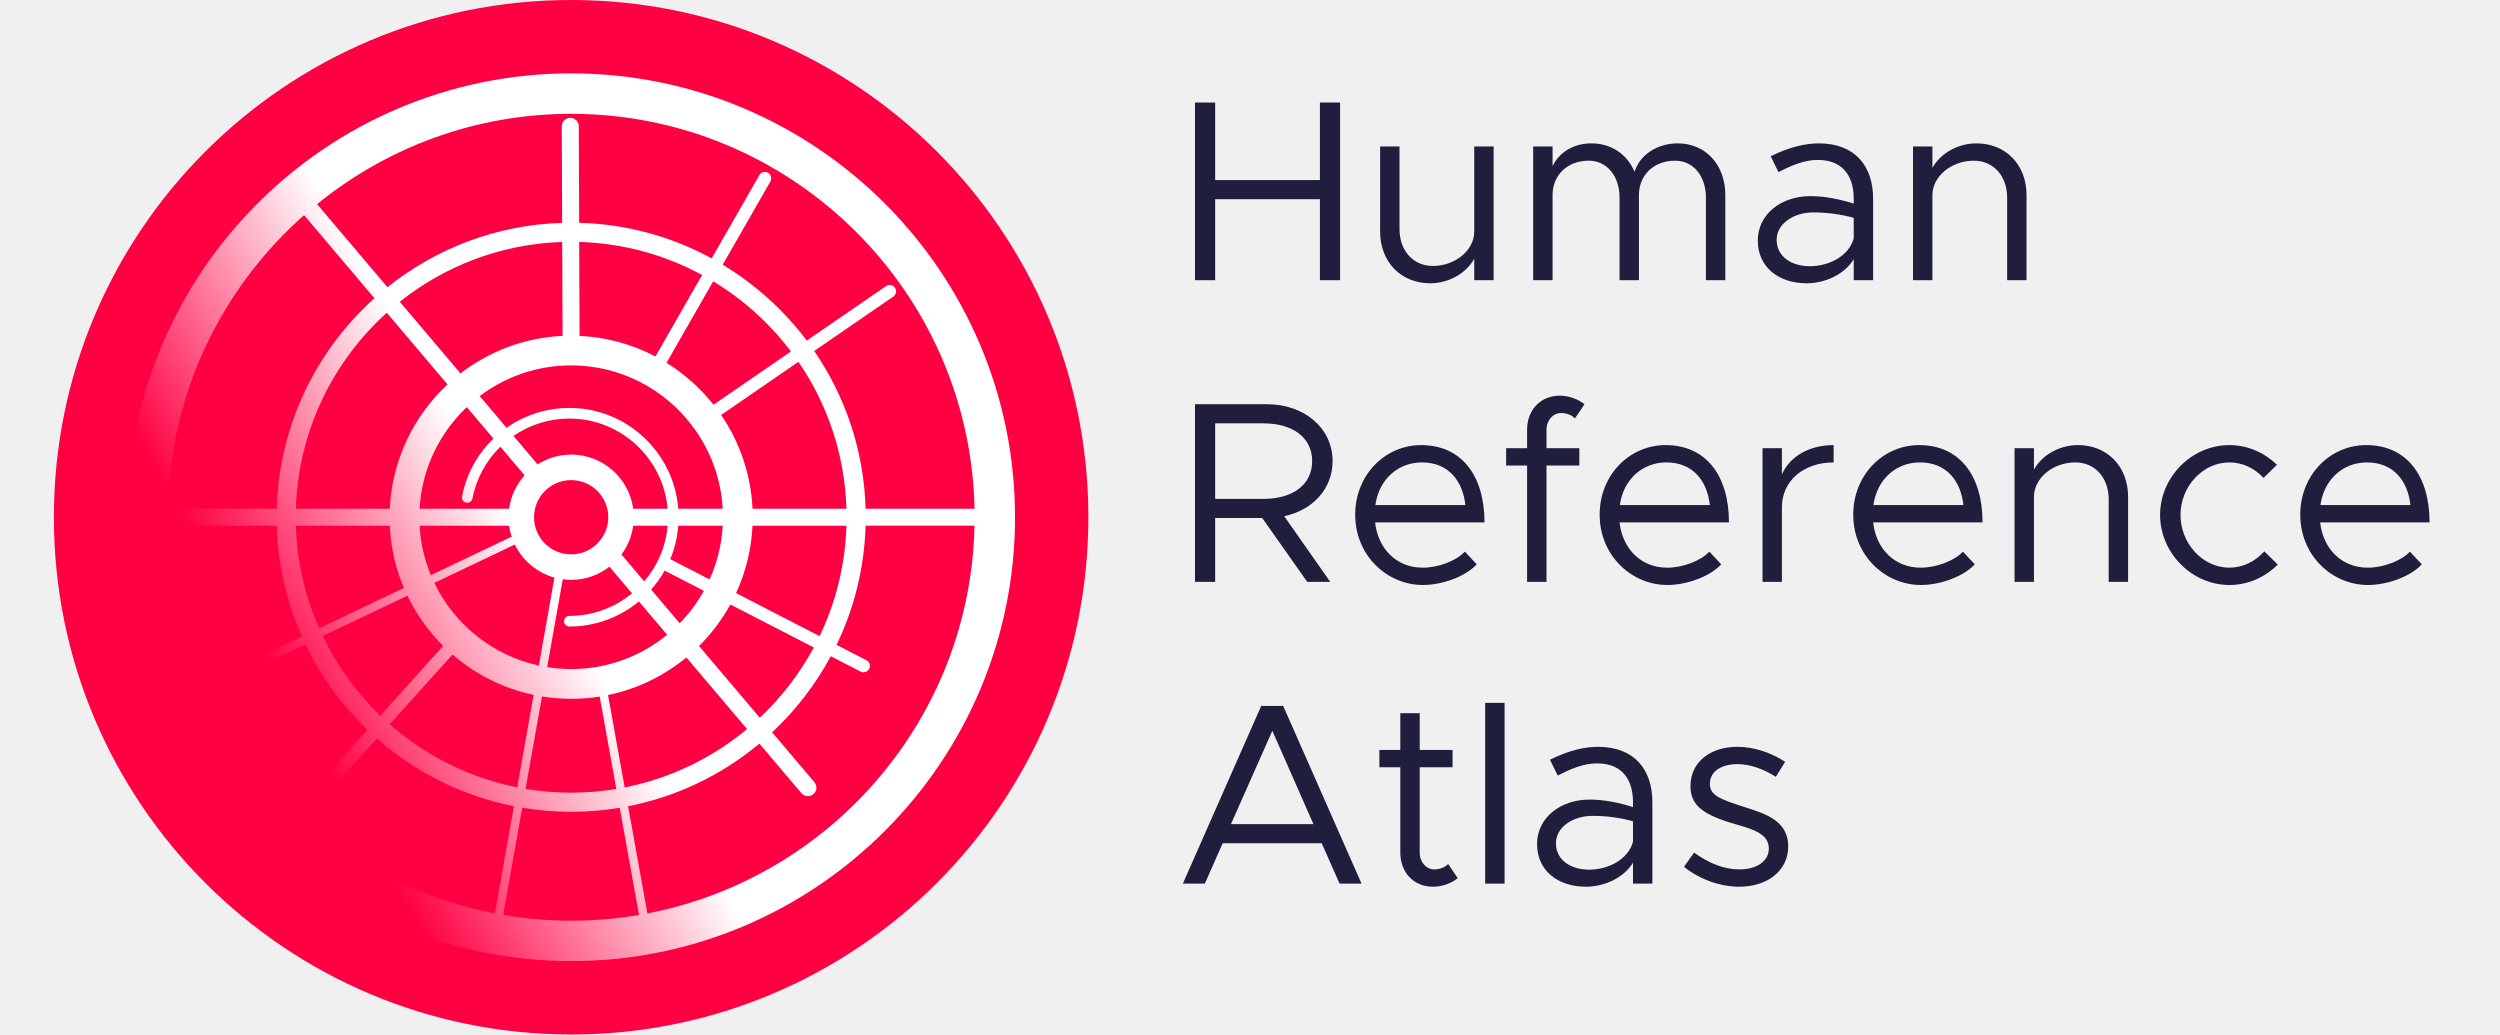
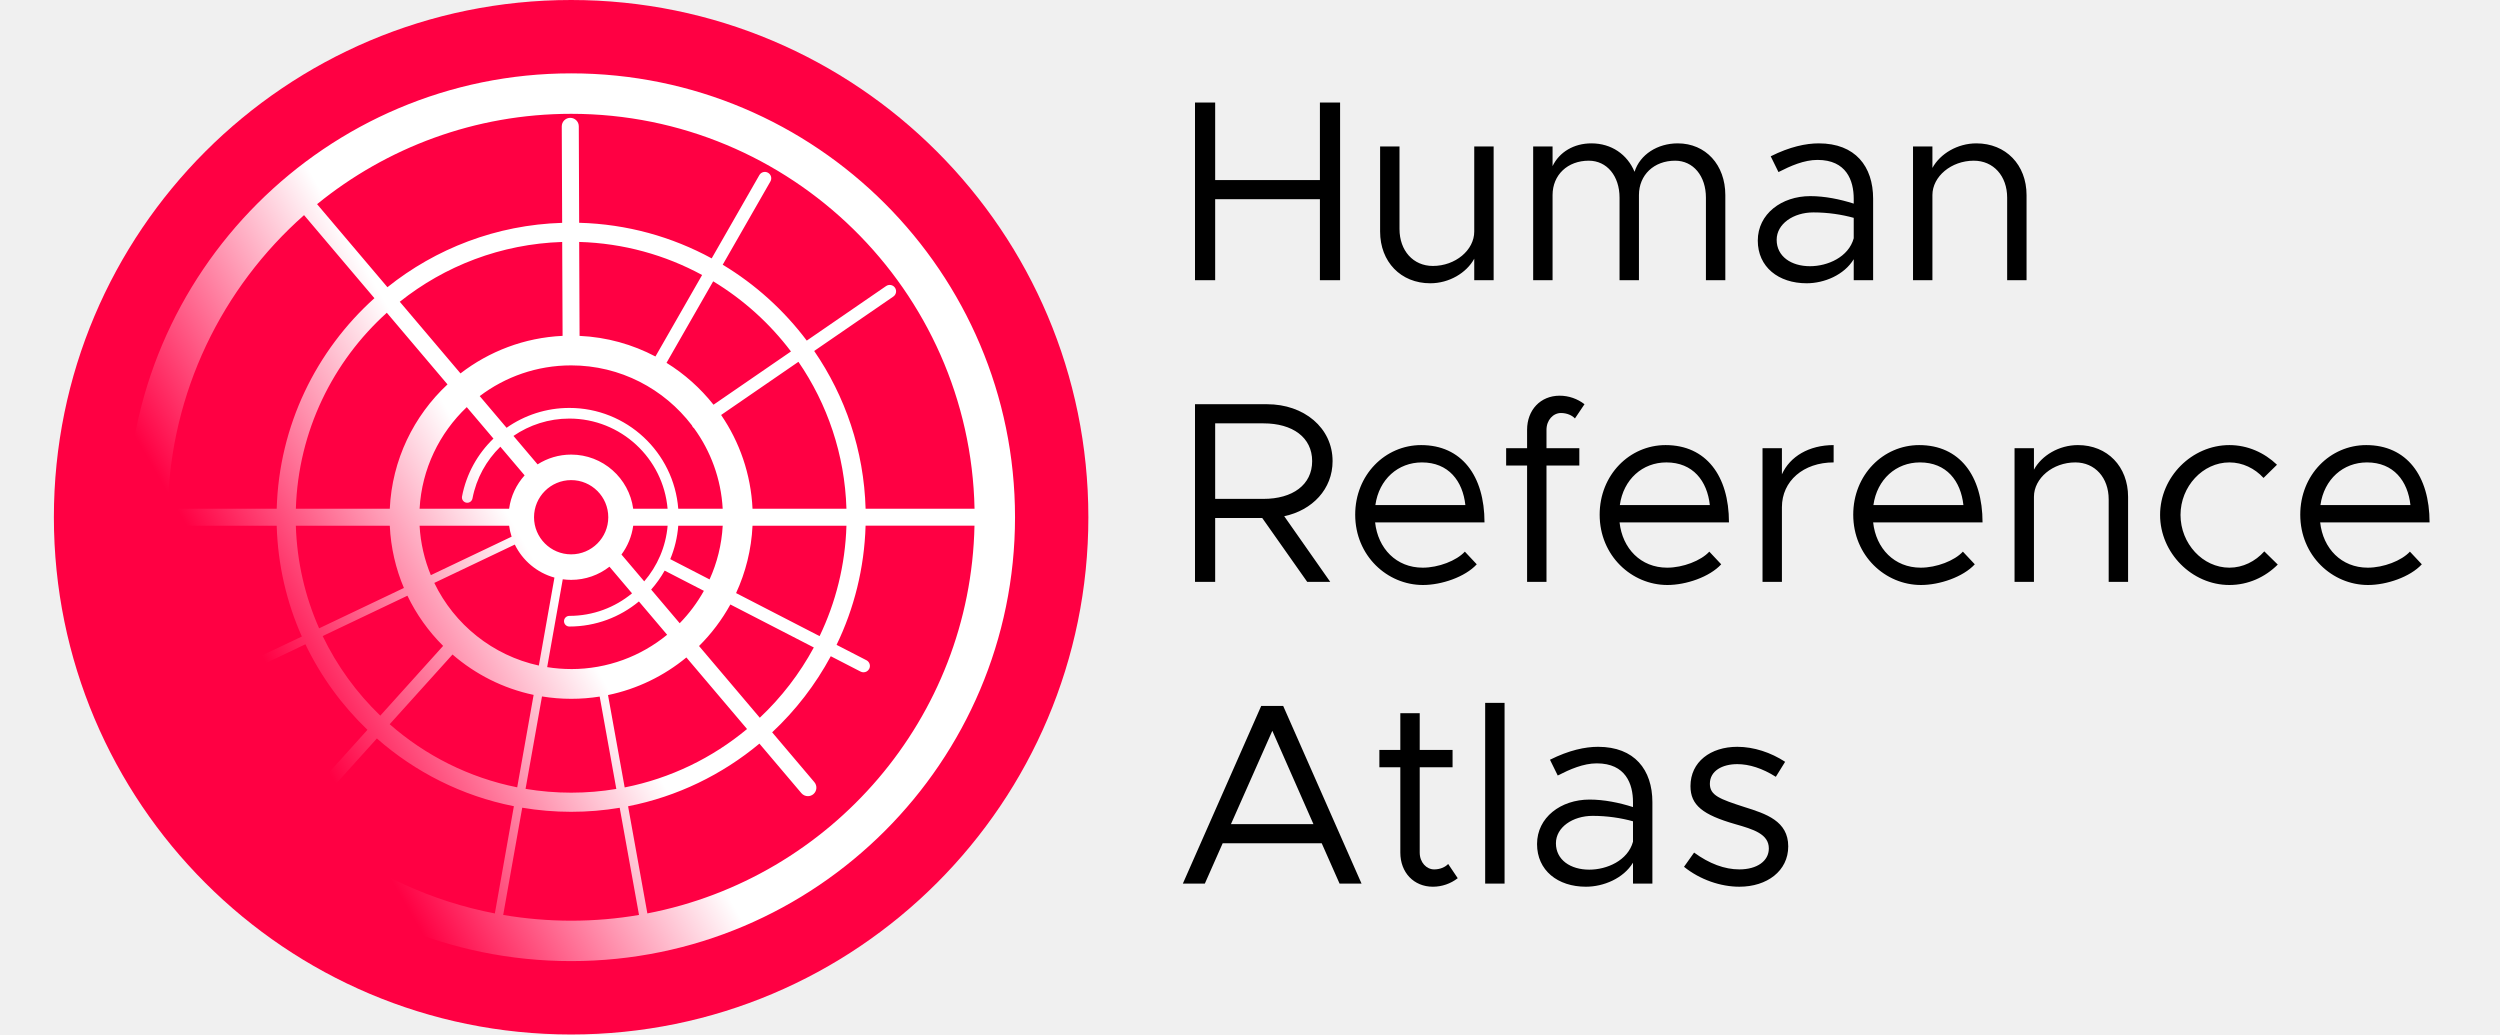
<svg xmlns="http://www.w3.org/2000/svg" width="116" height="48" viewBox="0 0 116 48" fill="none">
  <g clip-path="url(#clip0_5097_23012)">
    <path d="M26.5 48C39.755 48 50.5 37.255 50.5 24C50.5 10.745 39.755 0 26.5 0C13.245 0 2.5 10.745 2.5 24C2.5 37.255 13.245 48 26.5 48Z" fill="#FF0043" />
    <path d="M26.502 3.404C15.145 3.404 5.906 12.644 5.906 24C5.906 35.355 15.146 44.595 26.502 44.595C37.857 44.595 47.097 35.355 47.097 24C47.097 12.644 37.858 3.404 26.502 3.404ZM45.217 23.605H40.164C40.087 20.896 39.217 18.381 37.778 16.285L41.45 13.761C41.586 13.668 41.619 13.483 41.526 13.349C41.434 13.214 41.249 13.181 41.115 13.273L37.434 15.804C36.374 14.394 35.049 13.195 33.534 12.283L35.747 8.419C35.828 8.277 35.779 8.097 35.637 8.016C35.495 7.934 35.315 7.984 35.234 8.125L33.022 11.989C31.185 10.988 29.094 10.396 26.873 10.337L26.856 5.861C26.856 5.644 26.678 5.468 26.461 5.468H26.459C26.241 5.468 26.065 5.647 26.066 5.865L26.084 10.34C23.025 10.433 20.215 11.536 17.977 13.326L14.712 9.473C17.933 6.853 22.038 5.281 26.503 5.281C36.694 5.281 45.008 13.466 45.219 23.607L45.217 23.605ZM35.255 33.303L32.435 29.975C33.007 29.408 33.498 28.759 33.889 28.048L37.761 30.043C37.103 31.261 36.255 32.361 35.255 33.302V33.303ZM14.972 29.513L18.904 27.641C19.322 28.51 19.884 29.297 20.561 29.97L17.645 33.206C16.548 32.15 15.639 30.901 14.972 29.514V29.513ZM7.786 24.394H12.839C12.891 26.219 13.303 27.956 14.005 29.535L9.442 31.708C8.426 29.469 7.84 26.996 7.786 24.394ZM17.948 14.512L20.764 17.836C19.202 19.291 18.191 21.332 18.086 23.605H13.728C13.838 20.003 15.446 16.771 17.948 14.512ZM26.502 31.044C26.123 31.044 25.752 31.013 25.389 30.955L26.112 26.879C26.239 26.896 26.369 26.906 26.5 26.906C27.17 26.906 27.787 26.678 28.279 26.295L29.326 27.531C28.535 28.184 27.521 28.577 26.417 28.577C26.28 28.577 26.17 28.688 26.17 28.824C26.17 28.96 26.28 29.071 26.417 29.071C27.642 29.071 28.768 28.634 29.645 27.907L30.955 29.453C29.741 30.448 28.19 31.045 26.5 31.045L26.502 31.044ZM20.151 27.047L23.887 25.268C24.248 26.01 24.917 26.576 25.726 26.8L25.002 30.882C22.861 30.415 21.08 28.975 20.152 27.048L20.151 27.047ZM21.658 18.891L22.896 20.351C22.165 21.055 21.64 21.981 21.438 23.035C21.413 23.169 21.5 23.298 21.634 23.324C21.768 23.349 21.897 23.262 21.923 23.128C22.103 22.188 22.568 21.361 23.216 20.728L24.342 22.057C23.961 22.479 23.703 23.014 23.623 23.605H19.469C19.572 21.753 20.393 20.092 21.658 18.891ZM29.892 26.975L28.836 25.73C29.121 25.346 29.313 24.89 29.381 24.394H30.978C30.894 25.375 30.499 26.269 29.892 26.975H29.892ZM24.779 24C24.779 23.049 25.551 22.277 26.502 22.277C27.452 22.277 28.224 23.049 28.224 24C28.224 24.95 27.452 25.722 26.502 25.722C25.551 25.722 24.779 24.95 24.779 24ZM29.38 23.605C29.187 22.188 27.971 21.093 26.502 21.093C25.928 21.093 25.395 21.26 24.944 21.547L23.825 20.227C24.568 19.717 25.464 19.422 26.417 19.422C28.807 19.422 30.775 21.265 30.976 23.605H29.379H29.38ZM23.623 24.394C23.646 24.569 23.686 24.738 23.739 24.902L19.991 26.687C19.696 25.974 19.513 25.202 19.469 24.395H23.623V24.394ZM30.214 27.356C30.452 27.087 30.662 26.793 30.84 26.477L32.66 27.415C32.353 27.966 31.975 28.471 31.538 28.918L30.214 27.356ZM31.099 25.945C31.301 25.462 31.429 24.94 31.471 24.394H33.534C33.485 25.278 33.272 26.118 32.924 26.885L31.099 25.944V25.945ZM31.471 23.605C31.269 20.992 29.081 18.928 26.417 18.928C25.343 18.928 24.335 19.267 23.505 19.849L22.259 18.379C23.44 17.485 24.909 16.954 26.5 16.954C28.785 16.954 30.816 18.047 32.104 19.736C32.112 19.759 32.123 19.782 32.138 19.803C32.156 19.829 32.178 19.85 32.202 19.869C32.974 20.93 33.456 22.214 33.533 23.604H31.47L31.471 23.605ZM30.927 16.834L33.092 13.053C34.493 13.9 35.718 15.007 36.701 16.308L33.107 18.779C32.499 18.012 31.762 17.352 30.926 16.835L30.927 16.834ZM30.413 16.541C29.352 15.982 28.159 15.642 26.892 15.585L26.874 11.226C28.933 11.285 30.872 11.834 32.578 12.76L30.412 16.542L30.413 16.541ZM26.103 15.584C24.325 15.667 22.691 16.305 21.367 17.326L18.55 14.002C20.633 12.342 23.244 11.319 26.086 11.227L26.104 15.585L26.103 15.584ZM13.728 24.394H18.086C18.133 25.413 18.362 26.387 18.741 27.281L14.807 29.154C14.159 27.689 13.779 26.082 13.727 24.394H13.728ZM20.997 30.37C22.056 31.286 23.342 31.944 24.76 32.243L23.998 36.532C21.762 36.086 19.733 35.054 18.081 33.604L20.997 30.369V30.37ZM25.148 32.315C25.589 32.387 26.041 32.425 26.502 32.425C26.962 32.425 27.393 32.389 27.825 32.321L28.597 36.607C27.915 36.721 27.216 36.78 26.502 36.78C25.787 36.78 25.075 36.719 24.386 36.604L25.148 32.316V32.315ZM28.212 32.251C29.572 31.969 30.813 31.359 31.848 30.506L34.663 33.827C33.054 35.165 31.114 36.116 28.985 36.537L28.212 32.251ZM34.154 27.519C34.596 26.56 34.865 25.505 34.917 24.394H39.275C39.219 26.223 38.778 27.957 38.029 29.516L34.154 27.519ZM34.917 23.605C34.842 21.997 34.315 20.505 33.46 19.255L37.047 16.788C38.387 18.741 39.198 21.082 39.275 23.605H34.917ZM14.108 9.982L17.373 13.836C14.679 16.258 12.95 19.733 12.839 23.605H7.786C7.898 18.189 10.322 13.332 14.108 9.982ZM9.61 32.066L14.171 29.895C14.887 31.387 15.868 32.731 17.05 33.864L13.949 37.305C13.839 37.426 13.849 37.614 13.971 37.723C14.027 37.774 14.098 37.799 14.169 37.799C14.25 37.799 14.331 37.767 14.389 37.701L17.487 34.265C19.261 35.825 21.439 36.933 23.844 37.408L22.961 42.384C17.061 41.249 12.138 37.337 9.61 32.066ZM23.348 42.454L24.231 37.478C24.97 37.603 25.728 37.668 26.502 37.668C27.275 37.668 28.021 37.604 28.754 37.481L29.65 42.454C28.626 42.629 27.574 42.72 26.502 42.72C25.429 42.72 24.373 42.627 23.348 42.453V42.454ZM30.038 42.384L29.143 37.411C31.429 36.962 33.512 35.941 35.237 34.504L37.185 36.803C37.263 36.894 37.375 36.942 37.486 36.942C37.576 36.942 37.667 36.911 37.741 36.848C37.908 36.707 37.927 36.458 37.787 36.292L35.828 33.98C36.916 32.963 37.837 31.771 38.548 30.449L39.932 31.162C39.975 31.185 40.022 31.195 40.067 31.195C40.175 31.195 40.278 31.137 40.331 31.034C40.406 30.889 40.348 30.71 40.203 30.635L38.817 29.921C39.629 28.24 40.106 26.367 40.163 24.392H45.216C45.031 33.33 38.55 40.747 30.038 42.382L30.038 42.384Z" fill="url(#paint0_linear_5097_23012)" />
  </g>
-   <path d="M61.244 4.756H62.18V13H61.244V9.244H56.384V13H55.448V4.756H56.384V8.356H61.244V4.756ZM68.405 6.796H69.305V13H68.405V12.004C68.045 12.664 67.241 13.144 66.365 13.144C64.997 13.144 64.037 12.148 64.037 10.744V6.796H64.937V10.624C64.937 11.632 65.573 12.34 66.485 12.34C67.529 12.34 68.405 11.608 68.405 10.744V6.796ZM77.847 6.652C79.143 6.652 80.055 7.648 80.055 9.052V13H79.155V9.172C79.155 8.164 78.567 7.456 77.727 7.456C76.743 7.456 76.047 8.116 76.047 9.052V13H75.147V9.172C75.147 8.164 74.559 7.456 73.719 7.456C72.735 7.456 72.039 8.116 72.039 9.052V13H71.139V6.796H72.039V7.708C72.351 7.06 73.023 6.652 73.839 6.652C74.775 6.652 75.507 7.168 75.843 7.972C76.095 7.168 76.911 6.652 77.847 6.652ZM84.393 6.652C86.085 6.652 86.913 7.72 86.913 9.22V13H86.013V12.028C85.569 12.76 84.645 13.144 83.829 13.144C82.521 13.144 81.561 12.388 81.561 11.164C81.561 9.928 82.665 9.1 83.997 9.1C84.669 9.1 85.377 9.244 86.013 9.448V9.22C86.013 8.38 85.677 7.42 84.333 7.42C83.709 7.42 83.085 7.696 82.521 7.984L82.161 7.252C83.049 6.808 83.793 6.652 84.393 6.652ZM83.985 12.352C84.801 12.352 85.773 11.932 86.013 11.056V10.108C85.449 9.952 84.813 9.856 84.141 9.856C83.217 9.856 82.437 10.384 82.437 11.128C82.437 11.896 83.109 12.352 83.985 12.352ZM91.704 6.652C93.072 6.652 94.032 7.648 94.032 9.052V13H93.132V9.172C93.132 8.164 92.496 7.456 91.584 7.456C90.54 7.456 89.664 8.188 89.664 9.052V13H88.764V6.796H89.664V7.792C90.024 7.132 90.828 6.652 91.704 6.652Z" fill="#201E3D" />
-   <path d="M61.832 21.396C61.832 22.692 60.896 23.676 59.588 23.952L61.724 27H60.656L58.568 24.036H56.384V27H55.448V18.756H58.796C60.5 18.756 61.832 19.848 61.832 21.396ZM56.384 19.644V23.148H58.628C59.972 23.148 60.884 22.5 60.884 21.396C60.884 20.292 59.972 19.644 58.628 19.644H56.384ZM66.013 26.34C66.745 26.34 67.585 26.016 67.969 25.596L68.521 26.184C67.981 26.772 66.889 27.144 66.025 27.144C64.369 27.144 62.881 25.788 62.881 23.88C62.881 22.032 64.273 20.652 65.941 20.652C67.813 20.652 68.881 22.068 68.881 24.24H63.805C63.937 25.452 64.789 26.34 66.013 26.34ZM65.977 21.456C64.873 21.456 63.985 22.236 63.817 23.436H67.993C67.873 22.32 67.213 21.456 65.977 21.456ZM71.757 19.944V20.796H73.281V21.6H71.757V27H70.857V21.6H69.885V20.796H70.857V19.944C70.857 19.02 71.481 18.36 72.369 18.36C72.789 18.36 73.197 18.504 73.521 18.756L73.077 19.416C72.945 19.272 72.705 19.164 72.429 19.164C72.069 19.164 71.757 19.488 71.757 19.944ZM77.356 26.34C78.088 26.34 78.928 26.016 79.312 25.596L79.864 26.184C79.324 26.772 78.232 27.144 77.368 27.144C75.712 27.144 74.224 25.788 74.224 23.88C74.224 22.032 75.616 20.652 77.284 20.652C79.156 20.652 80.224 22.068 80.224 24.24H75.148C75.28 25.452 76.132 26.34 77.356 26.34ZM77.32 21.456C76.216 21.456 75.328 22.236 75.16 23.436H79.336C79.216 22.32 78.556 21.456 77.32 21.456ZM82.681 22.008C83.053 21.18 83.941 20.652 85.081 20.652V21.456C83.677 21.456 82.681 22.32 82.681 23.532V27H81.781V20.796H82.681V22.008ZM89.122 26.34C89.854 26.34 90.694 26.016 91.078 25.596L91.63 26.184C91.09 26.772 89.998 27.144 89.134 27.144C87.478 27.144 85.99 25.788 85.99 23.88C85.99 22.032 87.382 20.652 89.05 20.652C90.922 20.652 91.99 22.068 91.99 24.24H86.914C87.046 25.452 87.898 26.34 89.122 26.34ZM89.086 21.456C87.982 21.456 87.094 22.236 86.926 23.436H91.102C90.982 22.32 90.322 21.456 89.086 21.456ZM96.415 20.652C97.783 20.652 98.743 21.648 98.743 23.052V27H97.843V23.172C97.843 22.164 97.207 21.456 96.295 21.456C95.251 21.456 94.375 22.188 94.375 23.052V27H93.475V20.796H94.375V21.792C94.735 21.132 95.539 20.652 96.415 20.652ZM103.444 27.144C101.704 27.144 100.228 25.656 100.228 23.892C100.228 22.128 101.704 20.652 103.444 20.652C104.284 20.652 105.064 21 105.652 21.564L105.028 22.176C104.62 21.732 104.056 21.456 103.444 21.456C102.208 21.456 101.176 22.572 101.176 23.892C101.176 25.224 102.208 26.34 103.444 26.34C104.068 26.34 104.644 26.052 105.064 25.584L105.688 26.196C105.1 26.784 104.308 27.144 103.444 27.144ZM109.864 26.34C110.596 26.34 111.436 26.016 111.82 25.596L112.372 26.184C111.832 26.772 110.74 27.144 109.876 27.144C108.22 27.144 106.732 25.788 106.732 23.88C106.732 22.032 108.124 20.652 109.792 20.652C111.664 20.652 112.732 22.068 112.732 24.24H107.656C107.788 25.452 108.64 26.34 109.864 26.34ZM109.828 21.456C108.724 21.456 107.836 22.236 107.668 23.436H111.844C111.724 22.32 111.064 21.456 109.828 21.456Z" fill="#201E3D" />
-   <path d="M62.156 41L61.328 39.128H56.732L55.904 41H54.884L58.52 32.756H59.54L63.176 41H62.156ZM57.116 38.24H60.944L59.036 33.908L57.116 38.24ZM67.195 40.088L67.639 40.748C67.315 41 66.907 41.144 66.487 41.144C65.599 41.144 64.975 40.484 64.975 39.56V35.6H64.003V34.796H64.975V33.092H65.875V34.796H67.399V35.6H65.875V39.56C65.875 40.016 66.187 40.34 66.547 40.34C66.823 40.34 67.063 40.232 67.195 40.088ZM68.912 41V32.612H69.812V41H68.912ZM74.151 34.652C75.843 34.652 76.671 35.72 76.671 37.22V41H75.771V40.028C75.327 40.76 74.403 41.144 73.587 41.144C72.279 41.144 71.319 40.388 71.319 39.164C71.319 37.928 72.423 37.1 73.755 37.1C74.427 37.1 75.135 37.244 75.771 37.448V37.22C75.771 36.38 75.435 35.42 74.091 35.42C73.467 35.42 72.843 35.696 72.279 35.984L71.919 35.252C72.807 34.808 73.551 34.652 74.151 34.652ZM73.743 40.352C74.559 40.352 75.531 39.932 75.771 39.056V38.108C75.207 37.952 74.571 37.856 73.899 37.856C72.975 37.856 72.195 38.384 72.195 39.128C72.195 39.896 72.867 40.352 73.743 40.352ZM80.706 41.144C79.842 41.144 78.882 40.82 78.138 40.22L78.606 39.56C79.314 40.076 80.022 40.34 80.706 40.34C81.522 40.34 82.074 39.956 82.074 39.368C82.074 38.696 81.354 38.48 80.514 38.24C79.014 37.808 78.438 37.364 78.438 36.476C78.438 35.348 79.374 34.652 80.61 34.652C81.378 34.652 82.17 34.916 82.83 35.348L82.398 36.044C81.774 35.648 81.162 35.456 80.61 35.456C79.914 35.456 79.338 35.768 79.338 36.368C79.338 36.908 79.794 37.076 80.946 37.448C81.942 37.76 82.974 38.096 82.974 39.272C82.974 40.412 81.99 41.144 80.706 41.144Z" fill="#201E3D" />
+   <path d="M61.244 4.756H62.18V13H61.244V9.244H56.384V13H55.448V4.756H56.384V8.356H61.244V4.756ZM68.405 6.796H69.305V13H68.405V12.004C68.045 12.664 67.241 13.144 66.365 13.144C64.997 13.144 64.037 12.148 64.037 10.744V6.796H64.937V10.624C64.937 11.632 65.573 12.34 66.485 12.34C67.529 12.34 68.405 11.608 68.405 10.744V6.796ZM77.847 6.652C79.143 6.652 80.055 7.648 80.055 9.052V13H79.155V9.172C79.155 8.164 78.567 7.456 77.727 7.456C76.743 7.456 76.047 8.116 76.047 9.052V13H75.147V9.172C75.147 8.164 74.559 7.456 73.719 7.456C72.735 7.456 72.039 8.116 72.039 9.052V13H71.139V6.796H72.039V7.708C72.351 7.06 73.023 6.652 73.839 6.652C74.775 6.652 75.507 7.168 75.843 7.972C76.095 7.168 76.911 6.652 77.847 6.652ZM84.393 6.652C86.085 6.652 86.913 7.72 86.913 9.22V13H86.013V12.028C85.569 12.76 84.645 13.144 83.829 13.144C82.521 13.144 81.561 12.388 81.561 11.164C81.561 9.928 82.665 9.1 83.997 9.1C84.669 9.1 85.377 9.244 86.013 9.448V9.22C86.013 8.38 85.677 7.42 84.333 7.42C83.709 7.42 83.085 7.696 82.521 7.984L82.161 7.252C83.049 6.808 83.793 6.652 84.393 6.652ZM83.985 12.352C84.801 12.352 85.773 11.932 86.013 11.056V10.108C85.449 9.952 84.813 9.856 84.141 9.856C83.217 9.856 82.437 10.384 82.437 11.128C82.437 11.896 83.109 12.352 83.985 12.352ZM91.704 6.652C93.072 6.652 94.032 7.648 94.032 9.052V13H93.132V9.172C93.132 8.164 92.496 7.456 91.584 7.456C90.54 7.456 89.664 8.188 89.664 9.052V13H88.764V6.796H89.664V7.792C90.024 7.132 90.828 6.652 91.704 6.652Z" fill="currentColor" />
+   <path d="M61.832 21.396C61.832 22.692 60.896 23.676 59.588 23.952L61.724 27H60.656L58.568 24.036H56.384V27H55.448V18.756H58.796C60.5 18.756 61.832 19.848 61.832 21.396ZM56.384 19.644V23.148H58.628C59.972 23.148 60.884 22.5 60.884 21.396C60.884 20.292 59.972 19.644 58.628 19.644H56.384ZM66.013 26.34C66.745 26.34 67.585 26.016 67.969 25.596L68.521 26.184C67.981 26.772 66.889 27.144 66.025 27.144C64.369 27.144 62.881 25.788 62.881 23.88C62.881 22.032 64.273 20.652 65.941 20.652C67.813 20.652 68.881 22.068 68.881 24.24H63.805C63.937 25.452 64.789 26.34 66.013 26.34ZM65.977 21.456C64.873 21.456 63.985 22.236 63.817 23.436H67.993C67.873 22.32 67.213 21.456 65.977 21.456ZM71.757 19.944V20.796H73.281V21.6H71.757V27H70.857V21.6H69.885V20.796H70.857V19.944C70.857 19.02 71.481 18.36 72.369 18.36C72.789 18.36 73.197 18.504 73.521 18.756L73.077 19.416C72.945 19.272 72.705 19.164 72.429 19.164C72.069 19.164 71.757 19.488 71.757 19.944ZM77.356 26.34C78.088 26.34 78.928 26.016 79.312 25.596L79.864 26.184C79.324 26.772 78.232 27.144 77.368 27.144C75.712 27.144 74.224 25.788 74.224 23.88C74.224 22.032 75.616 20.652 77.284 20.652C79.156 20.652 80.224 22.068 80.224 24.24H75.148C75.28 25.452 76.132 26.34 77.356 26.34ZM77.32 21.456C76.216 21.456 75.328 22.236 75.16 23.436H79.336C79.216 22.32 78.556 21.456 77.32 21.456ZM82.681 22.008C83.053 21.18 83.941 20.652 85.081 20.652V21.456C83.677 21.456 82.681 22.32 82.681 23.532V27H81.781V20.796H82.681V22.008ZM89.122 26.34C89.854 26.34 90.694 26.016 91.078 25.596L91.63 26.184C91.09 26.772 89.998 27.144 89.134 27.144C87.478 27.144 85.99 25.788 85.99 23.88C85.99 22.032 87.382 20.652 89.05 20.652C90.922 20.652 91.99 22.068 91.99 24.24H86.914C87.046 25.452 87.898 26.34 89.122 26.34ZM89.086 21.456C87.982 21.456 87.094 22.236 86.926 23.436H91.102C90.982 22.32 90.322 21.456 89.086 21.456ZM96.415 20.652C97.783 20.652 98.743 21.648 98.743 23.052V27H97.843V23.172C97.843 22.164 97.207 21.456 96.295 21.456C95.251 21.456 94.375 22.188 94.375 23.052V27H93.475V20.796H94.375V21.792C94.735 21.132 95.539 20.652 96.415 20.652ZM103.444 27.144C101.704 27.144 100.228 25.656 100.228 23.892C100.228 22.128 101.704 20.652 103.444 20.652C104.284 20.652 105.064 21 105.652 21.564L105.028 22.176C104.62 21.732 104.056 21.456 103.444 21.456C102.208 21.456 101.176 22.572 101.176 23.892C101.176 25.224 102.208 26.34 103.444 26.34C104.068 26.34 104.644 26.052 105.064 25.584L105.688 26.196C105.1 26.784 104.308 27.144 103.444 27.144ZM109.864 26.34C110.596 26.34 111.436 26.016 111.82 25.596L112.372 26.184C111.832 26.772 110.74 27.144 109.876 27.144C108.22 27.144 106.732 25.788 106.732 23.88C106.732 22.032 108.124 20.652 109.792 20.652C111.664 20.652 112.732 22.068 112.732 24.24H107.656C107.788 25.452 108.64 26.34 109.864 26.34ZM109.828 21.456C108.724 21.456 107.836 22.236 107.668 23.436H111.844C111.724 22.32 111.064 21.456 109.828 21.456Z" fill="currentColor" />
+   <path d="M62.156 41L61.328 39.128H56.732L55.904 41H54.884L58.52 32.756H59.54L63.176 41H62.156ZM57.116 38.24H60.944L59.036 33.908L57.116 38.24ZM67.195 40.088L67.639 40.748C67.315 41 66.907 41.144 66.487 41.144C65.599 41.144 64.975 40.484 64.975 39.56V35.6H64.003V34.796H64.975V33.092H65.875V34.796H67.399V35.6H65.875V39.56C65.875 40.016 66.187 40.34 66.547 40.34C66.823 40.34 67.063 40.232 67.195 40.088ZM68.912 41V32.612H69.812V41H68.912ZM74.151 34.652C75.843 34.652 76.671 35.72 76.671 37.22V41H75.771V40.028C75.327 40.76 74.403 41.144 73.587 41.144C72.279 41.144 71.319 40.388 71.319 39.164C71.319 37.928 72.423 37.1 73.755 37.1C74.427 37.1 75.135 37.244 75.771 37.448V37.22C75.771 36.38 75.435 35.42 74.091 35.42C73.467 35.42 72.843 35.696 72.279 35.984L71.919 35.252C72.807 34.808 73.551 34.652 74.151 34.652ZM73.743 40.352C74.559 40.352 75.531 39.932 75.771 39.056V38.108C75.207 37.952 74.571 37.856 73.899 37.856C72.975 37.856 72.195 38.384 72.195 39.128C72.195 39.896 72.867 40.352 73.743 40.352ZM80.706 41.144C79.842 41.144 78.882 40.82 78.138 40.22L78.606 39.56C79.314 40.076 80.022 40.34 80.706 40.34C81.522 40.34 82.074 39.956 82.074 39.368C82.074 38.696 81.354 38.48 80.514 38.24C79.014 37.808 78.438 37.364 78.438 36.476C78.438 35.348 79.374 34.652 80.61 34.652C81.378 34.652 82.17 34.916 82.83 35.348L82.398 36.044C81.774 35.648 81.162 35.456 80.61 35.456C79.914 35.456 79.338 35.768 79.338 36.368C79.338 36.908 79.794 37.076 80.946 37.448C81.942 37.76 82.974 38.096 82.974 39.272C82.974 40.412 81.99 41.144 80.706 41.144Z" fill="currentColor" />
  <defs>
    <linearGradient id="paint0_linear_5097_23012" x1="8.669" y1="34.296" x2="44.334" y2="13.704" gradientUnits="userSpaceOnUse">
      <stop offset="0.12" stop-color="white" stop-opacity="0" />
      <stop offset="0.44" stop-color="white" />
    </linearGradient>
    <clipPath id="clip0_5097_23012">
      <rect width="48" height="48" fill="white" transform="translate(2.5)" />
    </clipPath>
  </defs>
</svg>
